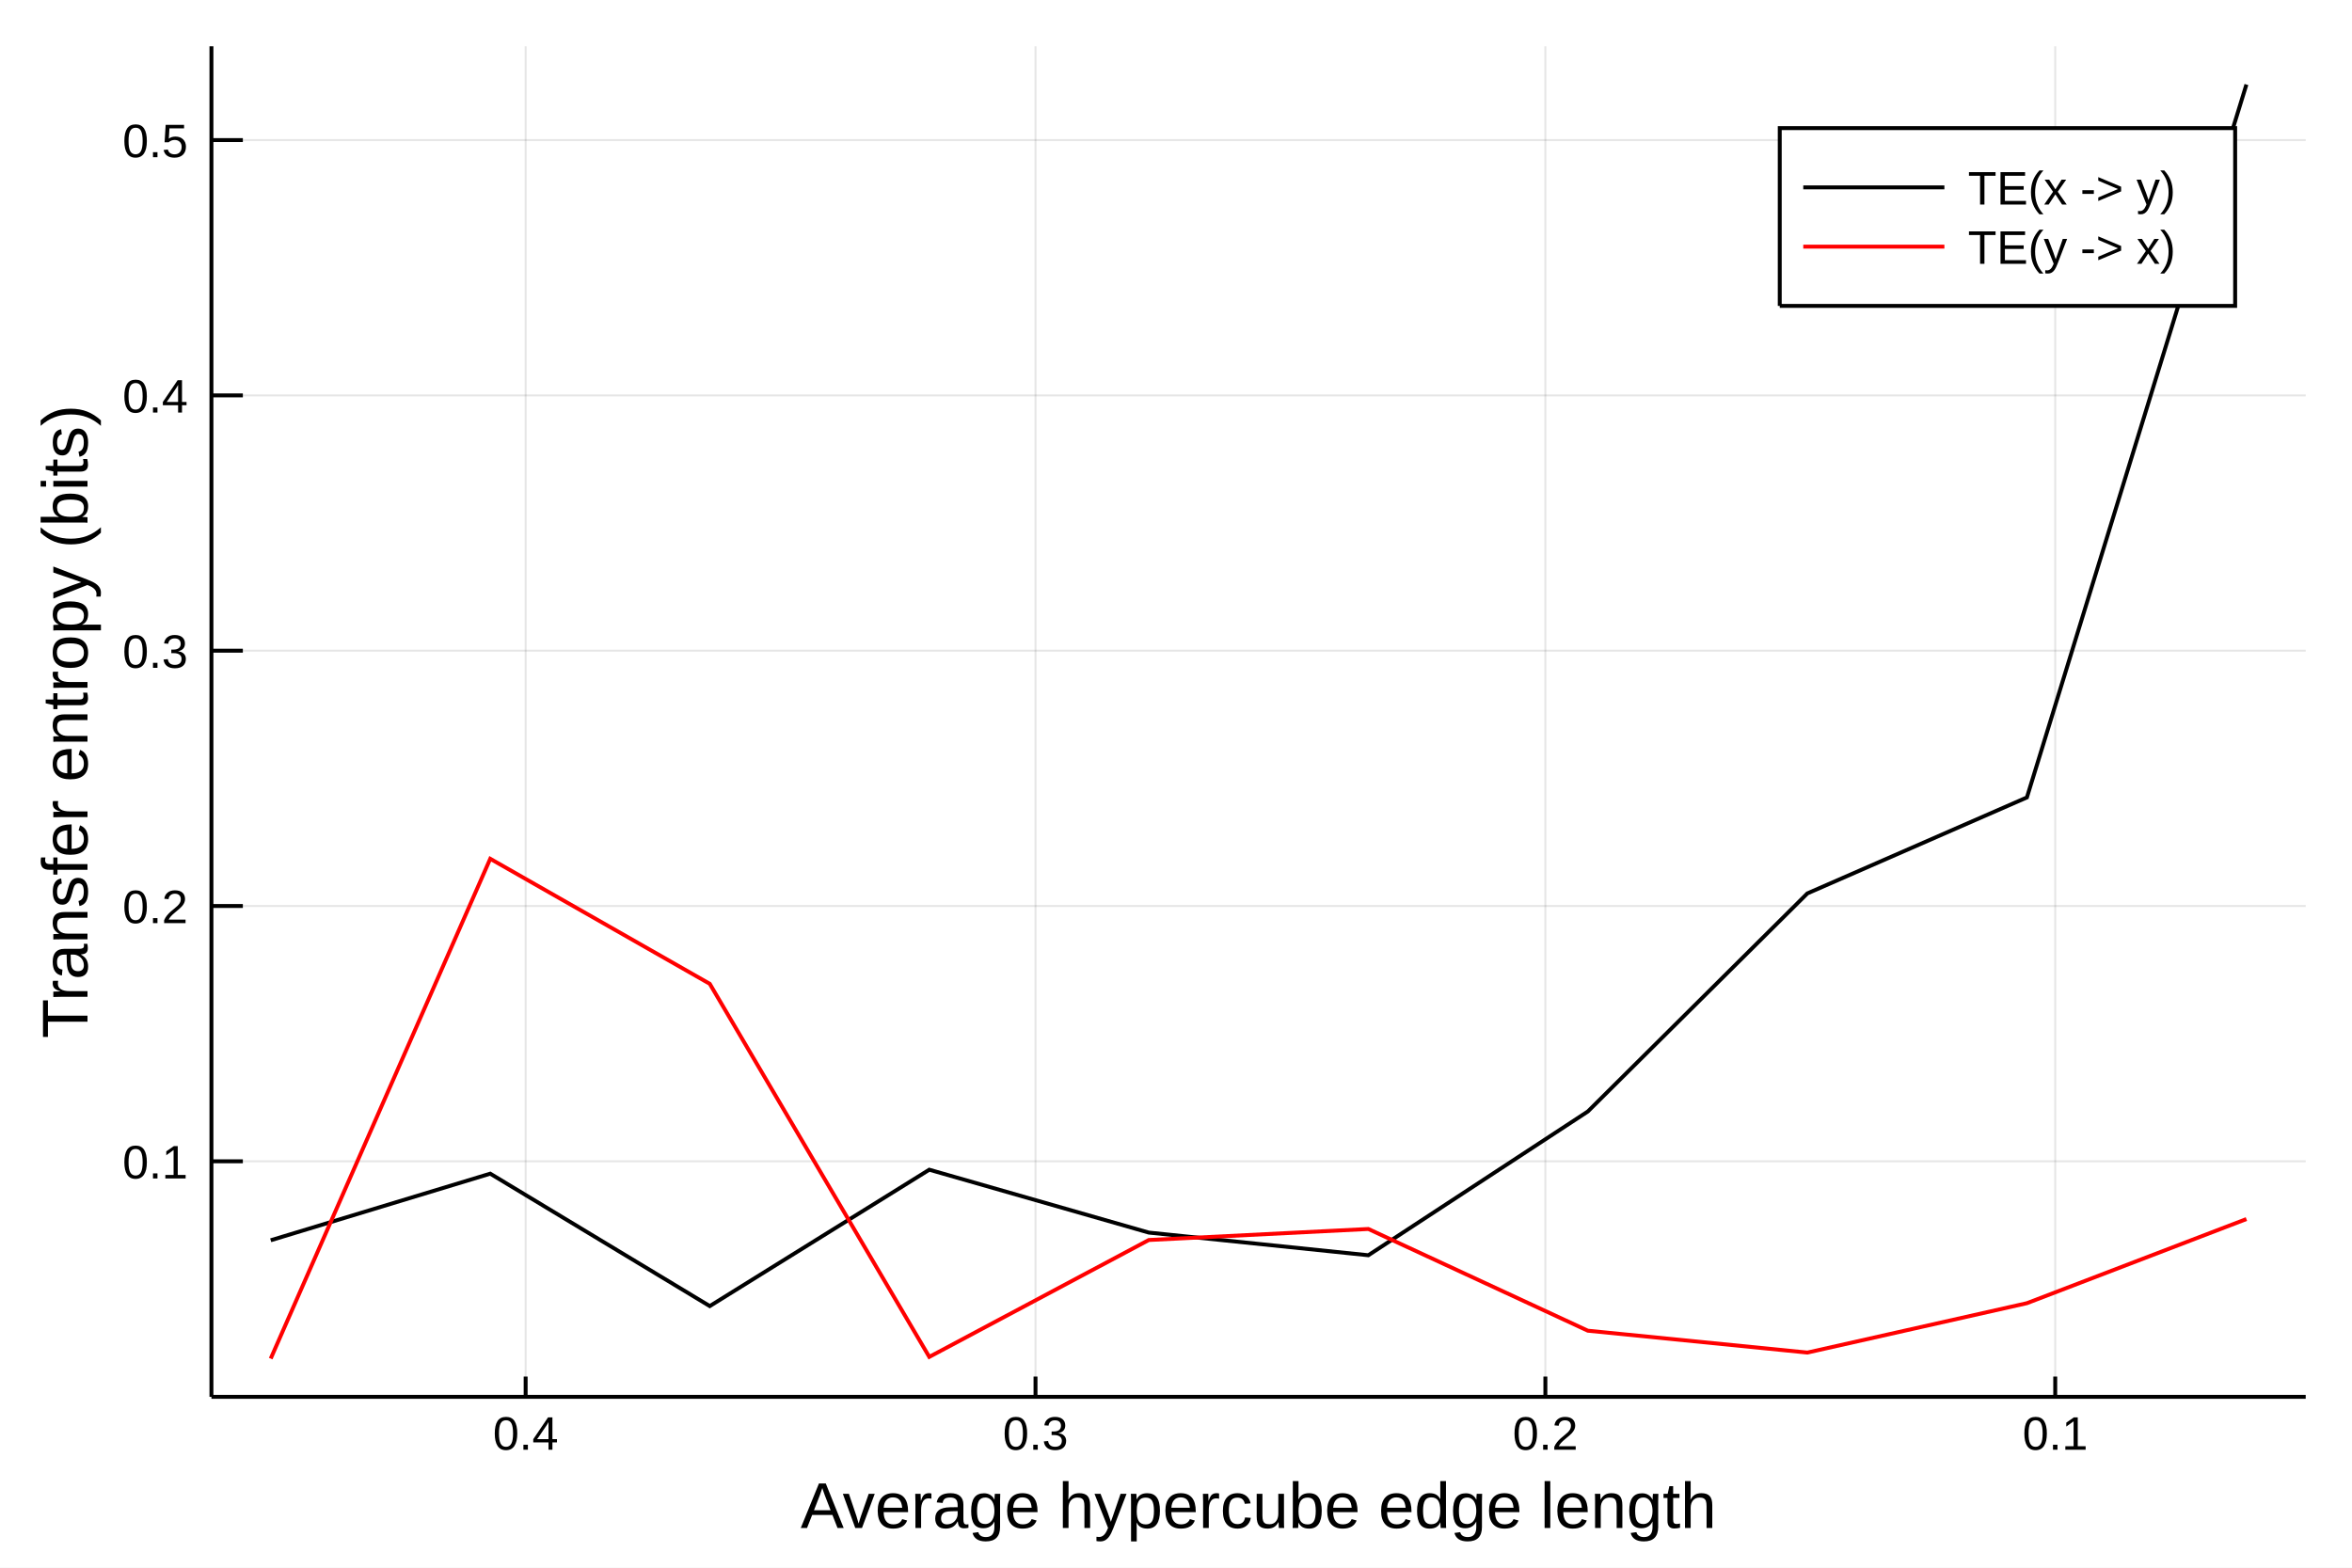
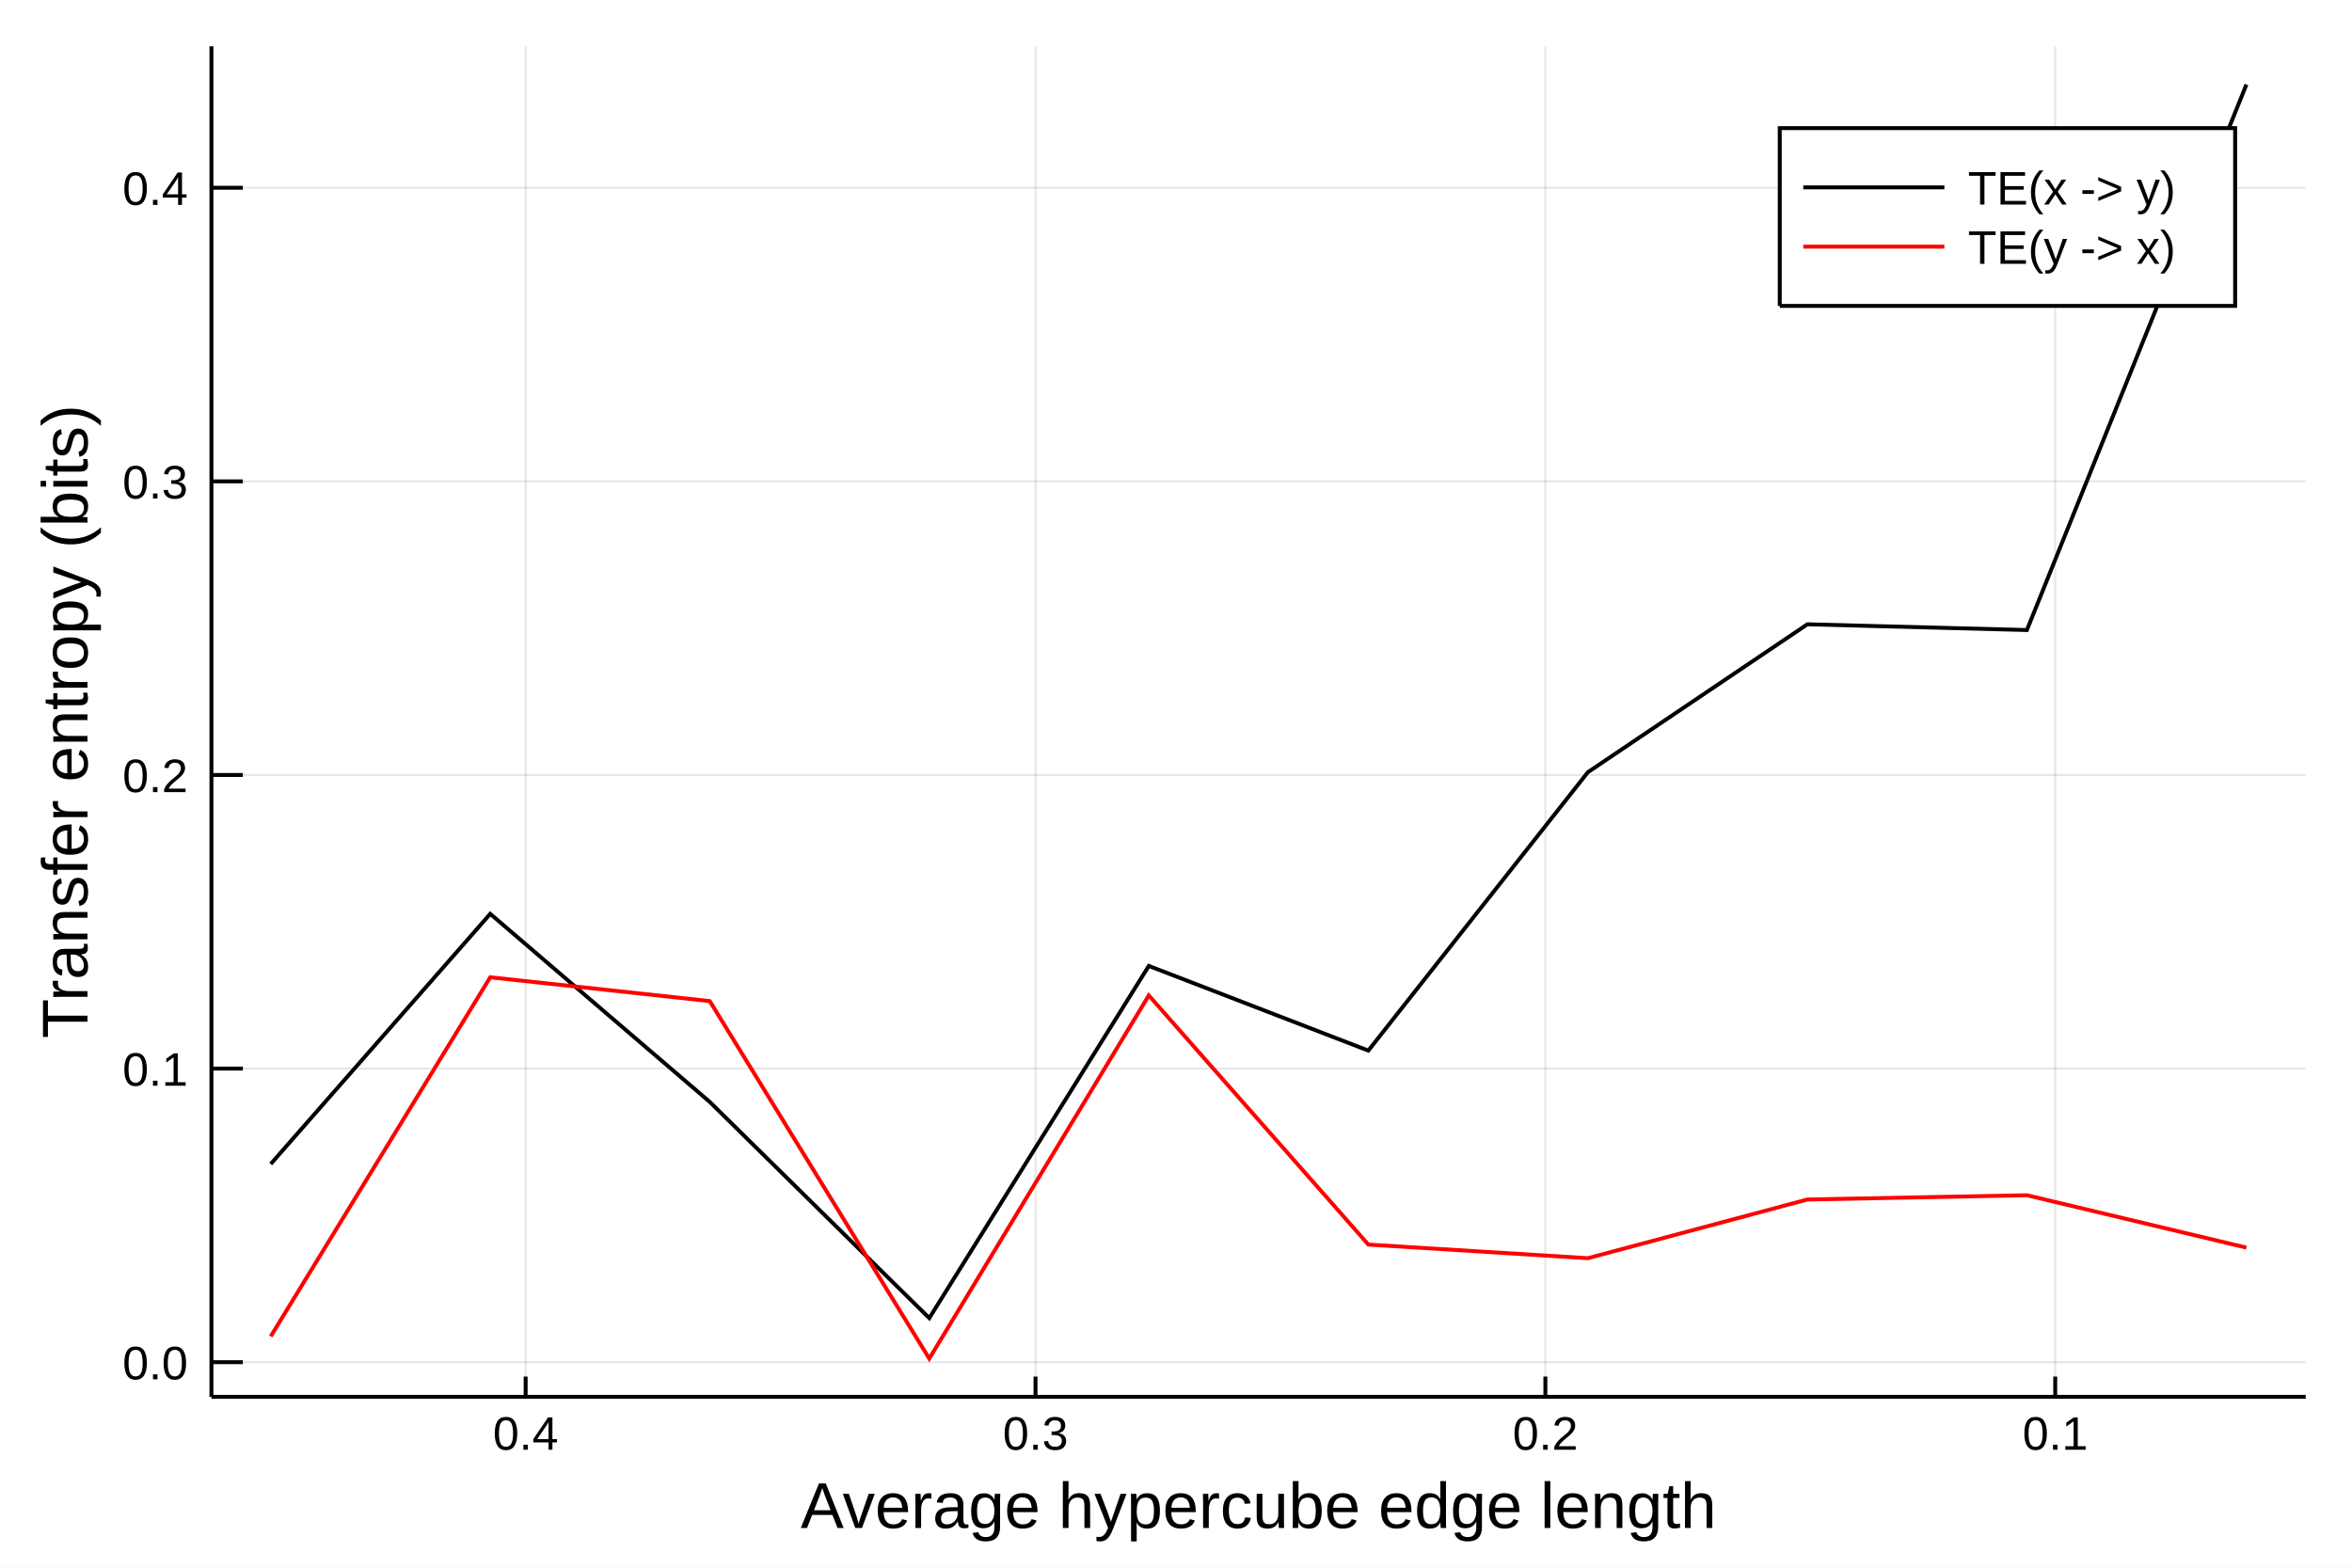
<svg xmlns="http://www.w3.org/2000/svg" width="600" height="400" viewBox="0 0 2400 1600">
  <defs>
-     <clipPath id="clip6700">
+     <clipPath id="clip8300">
      <rect x="0" y="0" width="2400" height="1600" />
    </clipPath>
  </defs>
-   <path clip-path="url(#clip6700)" d=" M0 1600 L2400 1600 L2400 0 L0 0  Z   " fill="#ffffff" fill-rule="evenodd" fill-opacity="1" />
+   <path clip-path="url(#clip8300)" d=" M0 1600 L2400 1600 L2400 0 L0 0  Z   " fill="#ffffff" fill-rule="evenodd" fill-opacity="1" />
  <defs>
-     <clipPath id="clip6701">
+     <clipPath id="clip8301">
      <rect x="480" y="0" width="1681" height="1600" />
    </clipPath>
  </defs>
-   <path clip-path="url(#clip6700)" d=" M215.754 1425.62 L2352.76 1425.62 L2352.76 47.244 L215.754 47.244  Z   " fill="#ffffff" fill-rule="evenodd" fill-opacity="1" />
+   <path clip-path="url(#clip8300)" d=" M215.754 1425.62 L2352.76 1425.62 L2352.76 47.244 L215.754 47.244  Z   " fill="#ffffff" fill-rule="evenodd" fill-opacity="1" />
  <defs>
-     <clipPath id="clip6702">
+     <clipPath id="clip8302">
      <rect x="215" y="47" width="2138" height="1379" />
    </clipPath>
  </defs>
-   <polyline clip-path="url(#clip6702)" style="stroke:#000000; stroke-width:2; stroke-opacity:0.1; fill:none" points="   2097.17,1425.62 2097.17,47.244    " />
-   <polyline clip-path="url(#clip6702)" style="stroke:#000000; stroke-width:2; stroke-opacity:0.1; fill:none" points="   1576.91,1425.62 1576.91,47.244    " />
-   <polyline clip-path="url(#clip6702)" style="stroke:#000000; stroke-width:2; stroke-opacity:0.1; fill:none" points="   1056.64,1425.62 1056.64,47.244    " />
-   <polyline clip-path="url(#clip6702)" style="stroke:#000000; stroke-width:2; stroke-opacity:0.1; fill:none" points="   536.369,1425.62 536.369,47.244    " />
-   <polyline clip-path="url(#clip6702)" style="stroke:#000000; stroke-width:2; stroke-opacity:0.1; fill:none" points="   2352.76,1185.23 215.754,1185.23    " />
-   <polyline clip-path="url(#clip6702)" style="stroke:#000000; stroke-width:2; stroke-opacity:0.1; fill:none" points="   2352.76,924.667 215.754,924.667    " />
-   <polyline clip-path="url(#clip6702)" style="stroke:#000000; stroke-width:2; stroke-opacity:0.1; fill:none" points="   2352.76,664.102 215.754,664.102    " />
-   <polyline clip-path="url(#clip6702)" style="stroke:#000000; stroke-width:2; stroke-opacity:0.1; fill:none" points="   2352.76,403.537 215.754,403.537    " />
-   <polyline clip-path="url(#clip6702)" style="stroke:#000000; stroke-width:2; stroke-opacity:0.1; fill:none" points="   2352.76,142.972 215.754,142.972    " />
-   <polyline clip-path="url(#clip6700)" style="stroke:#000000; stroke-width:4; stroke-opacity:1; fill:none" points="   2352.76,1425.62 215.754,1425.62    " />
-   <polyline clip-path="url(#clip6700)" style="stroke:#000000; stroke-width:4; stroke-opacity:1; fill:none" points="   215.754,1425.62 215.754,47.244    " />
-   <polyline clip-path="url(#clip6700)" style="stroke:#000000; stroke-width:4; stroke-opacity:1; fill:none" points="   2097.17,1425.62 2097.17,1404.94    " />
-   <polyline clip-path="url(#clip6700)" style="stroke:#000000; stroke-width:4; stroke-opacity:1; fill:none" points="   1576.91,1425.62 1576.91,1404.94    " />
-   <polyline clip-path="url(#clip6700)" style="stroke:#000000; stroke-width:4; stroke-opacity:1; fill:none" points="   1056.64,1425.62 1056.64,1404.94    " />
-   <polyline clip-path="url(#clip6700)" style="stroke:#000000; stroke-width:4; stroke-opacity:1; fill:none" points="   536.369,1425.62 536.369,1404.94    " />
-   <polyline clip-path="url(#clip6700)" style="stroke:#000000; stroke-width:4; stroke-opacity:1; fill:none" points="   215.754,1185.23 247.809,1185.23    " />
-   <polyline clip-path="url(#clip6700)" style="stroke:#000000; stroke-width:4; stroke-opacity:1; fill:none" points="   215.754,924.667 247.809,924.667    " />
-   <polyline clip-path="url(#clip6700)" style="stroke:#000000; stroke-width:4; stroke-opacity:1; fill:none" points="   215.754,664.102 247.809,664.102    " />
-   <polyline clip-path="url(#clip6700)" style="stroke:#000000; stroke-width:4; stroke-opacity:1; fill:none" points="   215.754,403.537 247.809,403.537    " />
-   <polyline clip-path="url(#clip6700)" style="stroke:#000000; stroke-width:4; stroke-opacity:1; fill:none" points="   215.754,142.972 247.809,142.972    " />
-   <g clip-path="url(#clip6700)">
+   <polyline clip-path="url(#clip8302)" style="stroke:#000000; stroke-width:2; stroke-opacity:0.1; fill:none" points="   2097.17,1425.62 2097.17,47.244    " />
+   <polyline clip-path="url(#clip8302)" style="stroke:#000000; stroke-width:2; stroke-opacity:0.1; fill:none" points="   1576.91,1425.62 1576.91,47.244    " />
+   <polyline clip-path="url(#clip8302)" style="stroke:#000000; stroke-width:2; stroke-opacity:0.1; fill:none" points="   1056.64,1425.62 1056.64,47.244    " />
+   <polyline clip-path="url(#clip8302)" style="stroke:#000000; stroke-width:2; stroke-opacity:0.1; fill:none" points="   536.369,1425.62 536.369,47.244    " />
+   <polyline clip-path="url(#clip8302)" style="stroke:#000000; stroke-width:2; stroke-opacity:0.1; fill:none" points="   2352.76,1390.27 215.754,1390.27    " />
+   <polyline clip-path="url(#clip8302)" style="stroke:#000000; stroke-width:2; stroke-opacity:0.1; fill:none" points="   2352.76,1090.61 215.754,1090.61    " />
+   <polyline clip-path="url(#clip8302)" style="stroke:#000000; stroke-width:2; stroke-opacity:0.1; fill:none" points="   2352.76,790.944 215.754,790.944    " />
+   <polyline clip-path="url(#clip8302)" style="stroke:#000000; stroke-width:2; stroke-opacity:0.1; fill:none" points="   2352.76,491.282 215.754,491.282    " />
+   <polyline clip-path="url(#clip8302)" style="stroke:#000000; stroke-width:2; stroke-opacity:0.1; fill:none" points="   2352.76,191.62 215.754,191.62    " />
+   <polyline clip-path="url(#clip8300)" style="stroke:#000000; stroke-width:4; stroke-opacity:1; fill:none" points="   2352.76,1425.62 215.754,1425.62    " />
+   <polyline clip-path="url(#clip8300)" style="stroke:#000000; stroke-width:4; stroke-opacity:1; fill:none" points="   215.754,1425.62 215.754,47.244    " />
+   <polyline clip-path="url(#clip8300)" style="stroke:#000000; stroke-width:4; stroke-opacity:1; fill:none" points="   2097.17,1425.62 2097.17,1404.94    " />
+   <polyline clip-path="url(#clip8300)" style="stroke:#000000; stroke-width:4; stroke-opacity:1; fill:none" points="   1576.91,1425.62 1576.91,1404.94    " />
+   <polyline clip-path="url(#clip8300)" style="stroke:#000000; stroke-width:4; stroke-opacity:1; fill:none" points="   1056.64,1425.62 1056.64,1404.94    " />
+   <polyline clip-path="url(#clip8300)" style="stroke:#000000; stroke-width:4; stroke-opacity:1; fill:none" points="   536.369,1425.62 536.369,1404.94    " />
+   <polyline clip-path="url(#clip8300)" style="stroke:#000000; stroke-width:4; stroke-opacity:1; fill:none" points="   215.754,1390.27 247.809,1390.27    " />
+   <polyline clip-path="url(#clip8300)" style="stroke:#000000; stroke-width:4; stroke-opacity:1; fill:none" points="   215.754,1090.61 247.809,1090.61    " />
+   <polyline clip-path="url(#clip8300)" style="stroke:#000000; stroke-width:4; stroke-opacity:1; fill:none" points="   215.754,790.944 247.809,790.944    " />
+   <polyline clip-path="url(#clip8300)" style="stroke:#000000; stroke-width:4; stroke-opacity:1; fill:none" points="   215.754,491.282 247.809,491.282    " />
+   <polyline clip-path="url(#clip8300)" style="stroke:#000000; stroke-width:4; stroke-opacity:1; fill:none" points="   215.754,191.62 247.809,191.62    " />
+   <g clip-path="url(#clip8300)">
    <text style="fill:#000000; fill-opacity:1; font-family:Arial,Helvetica Neue,Helvetica,sans-serif; font-size:48px; text-anchor:middle;" transform="rotate(0, 2097.17, 1479.62)" x="2097.17" y="1479.62">0.1</text>
  </g>
-   <g clip-path="url(#clip6700)">
+   <g clip-path="url(#clip8300)">
    <text style="fill:#000000; fill-opacity:1; font-family:Arial,Helvetica Neue,Helvetica,sans-serif; font-size:48px; text-anchor:middle;" transform="rotate(0, 1576.91, 1479.62)" x="1576.91" y="1479.62">0.2</text>
  </g>
-   <g clip-path="url(#clip6700)">
+   <g clip-path="url(#clip8300)">
    <text style="fill:#000000; fill-opacity:1; font-family:Arial,Helvetica Neue,Helvetica,sans-serif; font-size:48px; text-anchor:middle;" transform="rotate(0, 1056.64, 1479.62)" x="1056.64" y="1479.62">0.3</text>
  </g>
-   <g clip-path="url(#clip6700)">
+   <g clip-path="url(#clip8300)">
    <text style="fill:#000000; fill-opacity:1; font-family:Arial,Helvetica Neue,Helvetica,sans-serif; font-size:48px; text-anchor:middle;" transform="rotate(0, 536.369, 1479.62)" x="536.369" y="1479.62">0.4</text>
  </g>
-   <g clip-path="url(#clip6700)">
-     <text style="fill:#000000; fill-opacity:1; font-family:Arial,Helvetica Neue,Helvetica,sans-serif; font-size:48px; text-anchor:end;" transform="rotate(0, 191.754, 1202.73)" x="191.754" y="1202.73">0.1</text>
+   <g clip-path="url(#clip8300)">
+     <text style="fill:#000000; fill-opacity:1; font-family:Arial,Helvetica Neue,Helvetica,sans-serif; font-size:48px; text-anchor:end;" transform="rotate(0, 191.754, 1407.77)" x="191.754" y="1407.77">0.0</text>
  </g>
-   <g clip-path="url(#clip6700)">
-     <text style="fill:#000000; fill-opacity:1; font-family:Arial,Helvetica Neue,Helvetica,sans-serif; font-size:48px; text-anchor:end;" transform="rotate(0, 191.754, 942.167)" x="191.754" y="942.167">0.2</text>
+   <g clip-path="url(#clip8300)">
+     <text style="fill:#000000; fill-opacity:1; font-family:Arial,Helvetica Neue,Helvetica,sans-serif; font-size:48px; text-anchor:end;" transform="rotate(0, 191.754, 1108.11)" x="191.754" y="1108.11">0.1</text>
  </g>
-   <g clip-path="url(#clip6700)">
-     <text style="fill:#000000; fill-opacity:1; font-family:Arial,Helvetica Neue,Helvetica,sans-serif; font-size:48px; text-anchor:end;" transform="rotate(0, 191.754, 681.602)" x="191.754" y="681.602">0.3</text>
+   <g clip-path="url(#clip8300)">
+     <text style="fill:#000000; fill-opacity:1; font-family:Arial,Helvetica Neue,Helvetica,sans-serif; font-size:48px; text-anchor:end;" transform="rotate(0, 191.754, 808.444)" x="191.754" y="808.444">0.2</text>
  </g>
-   <g clip-path="url(#clip6700)">
-     <text style="fill:#000000; fill-opacity:1; font-family:Arial,Helvetica Neue,Helvetica,sans-serif; font-size:48px; text-anchor:end;" transform="rotate(0, 191.754, 421.037)" x="191.754" y="421.037">0.4</text>
+   <g clip-path="url(#clip8300)">
+     <text style="fill:#000000; fill-opacity:1; font-family:Arial,Helvetica Neue,Helvetica,sans-serif; font-size:48px; text-anchor:end;" transform="rotate(0, 191.754, 508.782)" x="191.754" y="508.782">0.3</text>
  </g>
-   <g clip-path="url(#clip6700)">
-     <text style="fill:#000000; fill-opacity:1; font-family:Arial,Helvetica Neue,Helvetica,sans-serif; font-size:48px; text-anchor:end;" transform="rotate(0, 191.754, 160.472)" x="191.754" y="160.472">0.5</text>
+   <g clip-path="url(#clip8300)">
+     <text style="fill:#000000; fill-opacity:1; font-family:Arial,Helvetica Neue,Helvetica,sans-serif; font-size:48px; text-anchor:end;" transform="rotate(0, 191.754, 209.12)" x="191.754" y="209.12">0.4</text>
  </g>
-   <g clip-path="url(#clip6700)">
+   <g clip-path="url(#clip8300)">
    <text style="fill:#000000; fill-opacity:1; font-family:Arial,Helvetica Neue,Helvetica,sans-serif; font-size:66px; text-anchor:middle;" transform="rotate(0, 1284.25, 1559.48)" x="1284.25" y="1559.48">Average hypercube edge length</text>
  </g>
-   <g clip-path="url(#clip6700)">
+   <g clip-path="url(#clip8300)">
    <text style="fill:#000000; fill-opacity:1; font-family:Arial,Helvetica Neue,Helvetica,sans-serif; font-size:66px; text-anchor:middle;" transform="rotate(-90, 89.2861, 736.431)" x="89.286" y="736.431">Transfer entropy (bits)</text>
  </g>
-   <polyline clip-path="url(#clip6702)" style="stroke:#000000; stroke-width:4; stroke-opacity:1; fill:none" points="   2292.27,86.255 2068.27,813.872 1844.27,911.812 1620.26,1134.37 1396.26,1281.12 1172.25,1257.99 948.248,1193.81 724.244,1333.01 500.24,1197.85 276.235,1265.84       " />
-   <polyline clip-path="url(#clip6702)" style="stroke:#ff0000; stroke-width:4; stroke-opacity:1; fill:none" points="   2292.27,1244.19 2068.27,1330.05 1844.27,1380.45 1620.26,1358.13 1396.26,1254.31 1172.25,1265.56 948.248,1384.86 724.244,1004.09 500.24,876.479 276.235,1386.61       " />
-   <path clip-path="url(#clip6700)" d=" M1816.07 312.204 L2280.76 312.204 L2280.76 130.764 L1816.07 130.764  Z   " fill="#ffffff" fill-rule="evenodd" fill-opacity="1" />
-   <polyline clip-path="url(#clip6700)" style="stroke:#000000; stroke-width:4; stroke-opacity:1; fill:none" points="   1816.07,312.204 2280.76,312.204 2280.76,130.764 1816.07,130.764 1816.07,312.204    " />
-   <polyline clip-path="url(#clip6700)" style="stroke:#000000; stroke-width:4; stroke-opacity:1; fill:none" points="   1840.07,191.244 1984.07,191.244    " />
-   <g clip-path="url(#clip6700)">
+   <polyline clip-path="url(#clip8302)" style="stroke:#000000; stroke-width:4; stroke-opacity:1; fill:none" points="   2292.27,86.255 2068.27,643.021 1844.27,637.168 1620.26,788.15 1396.26,1072.24 1172.25,985.841 948.248,1345.28 724.244,1124.63 500.24,932.695 276.235,1188       " />
+   <polyline clip-path="url(#clip8302)" style="stroke:#ff0000; stroke-width:4; stroke-opacity:1; fill:none" points="   2292.27,1273.33 2068.27,1219.88 1844.27,1224.23 1620.26,1284.13 1396.26,1270.23 1172.25,1015.93 948.248,1386.61 724.244,1021.73 500.24,997.435 276.235,1363.93       " />
+   <path clip-path="url(#clip8300)" d=" M1816.07 312.204 L2280.76 312.204 L2280.76 130.764 L1816.07 130.764  Z   " fill="#ffffff" fill-rule="evenodd" fill-opacity="1" />
+   <polyline clip-path="url(#clip8300)" style="stroke:#000000; stroke-width:4; stroke-opacity:1; fill:none" points="   1816.07,312.204 2280.76,312.204 2280.76,130.764 1816.07,130.764 1816.07,312.204    " />
+   <polyline clip-path="url(#clip8300)" style="stroke:#000000; stroke-width:4; stroke-opacity:1; fill:none" points="   1840.07,191.244 1984.07,191.244    " />
+   <g clip-path="url(#clip8300)">
    <text style="fill:#000000; fill-opacity:1; font-family:Arial,Helvetica Neue,Helvetica,sans-serif; font-size:48px; text-anchor:start;" transform="rotate(0, 2008.07, 208.744)" x="2008.07" y="208.744">TE(x -&gt; y)</text>
  </g>
-   <polyline clip-path="url(#clip6700)" style="stroke:#ff0000; stroke-width:4; stroke-opacity:1; fill:none" points="   1840.07,251.724 1984.07,251.724    " />
-   <g clip-path="url(#clip6700)">
+   <polyline clip-path="url(#clip8300)" style="stroke:#ff0000; stroke-width:4; stroke-opacity:1; fill:none" points="   1840.07,251.724 1984.07,251.724    " />
+   <g clip-path="url(#clip8300)">
    <text style="fill:#000000; fill-opacity:1; font-family:Arial,Helvetica Neue,Helvetica,sans-serif; font-size:48px; text-anchor:start;" transform="rotate(0, 2008.07, 269.224)" x="2008.07" y="269.224">TE(y -&gt; x)</text>
  </g>
</svg>
